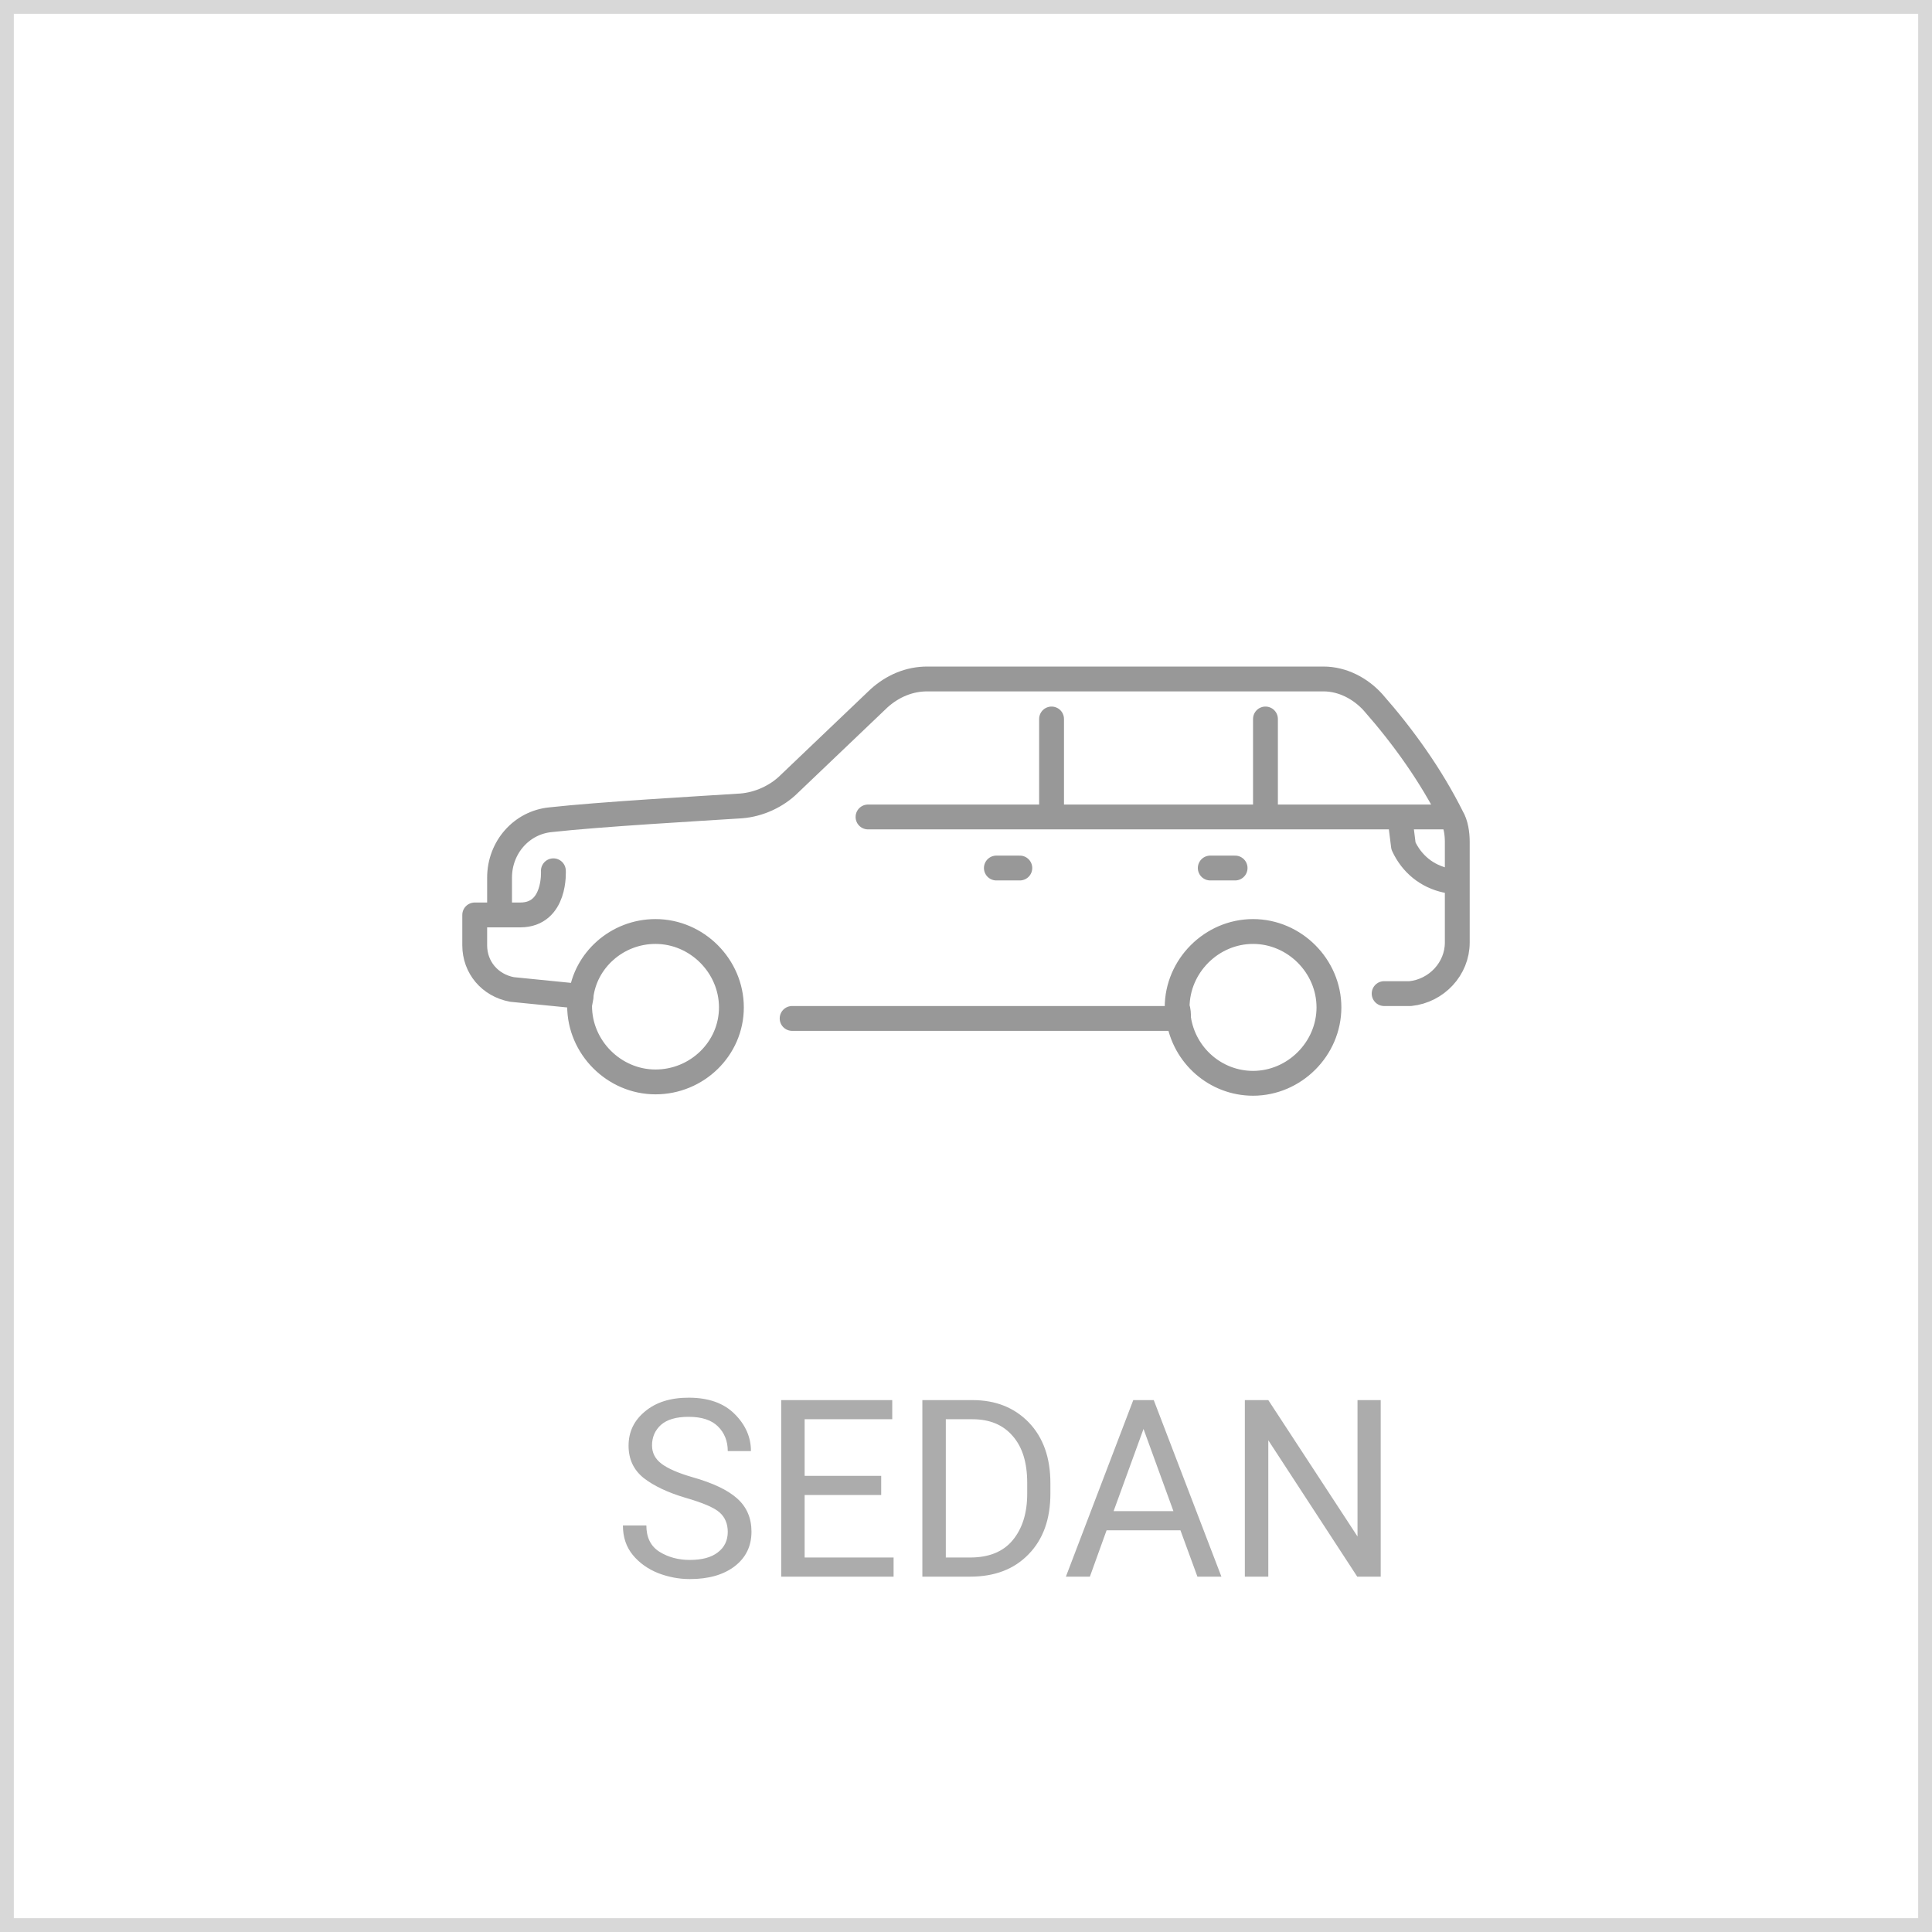
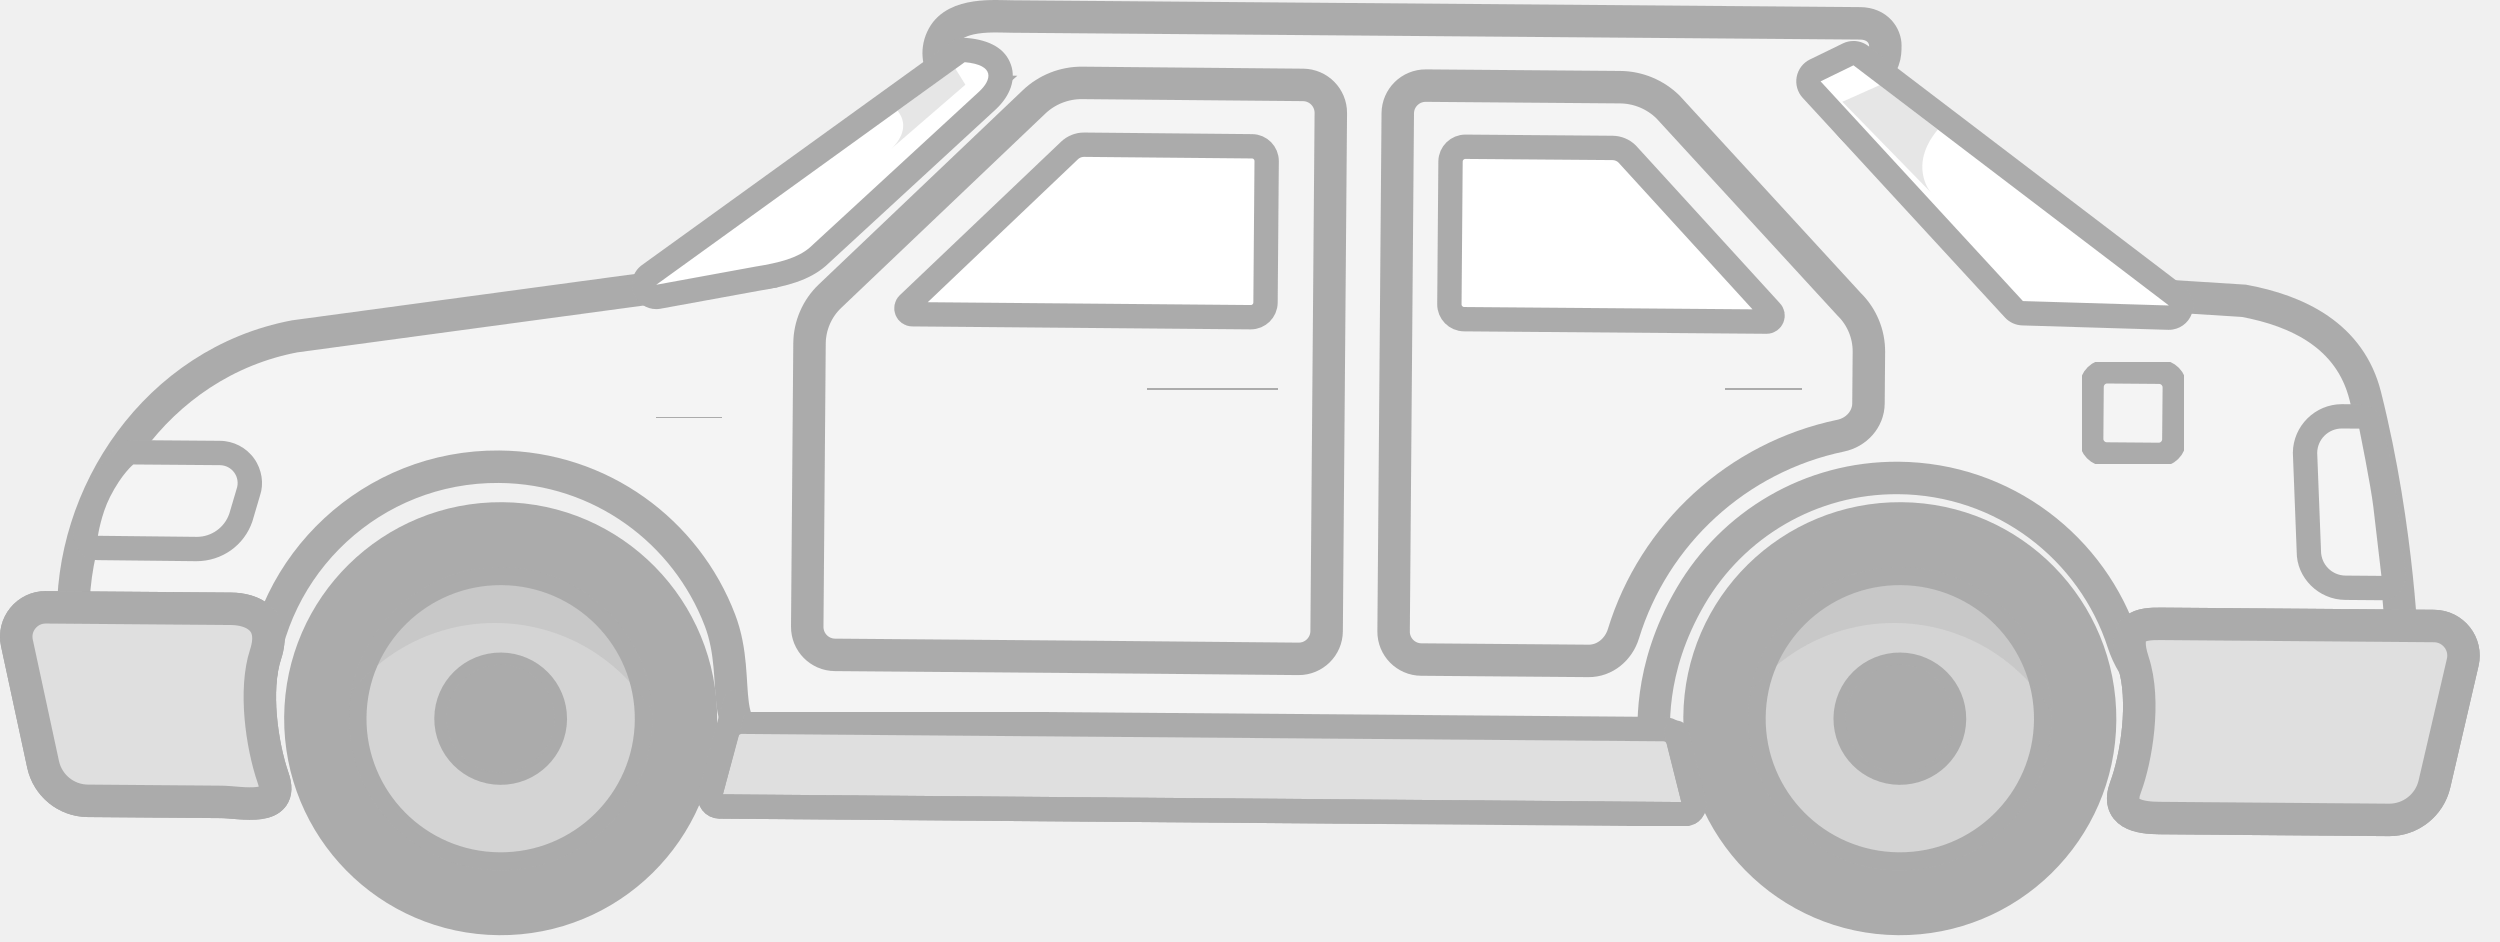
- <svg xmlns="http://www.w3.org/2000/svg" width="112px" height="112px" viewBox="0 0 112 112" version="1.1">
-   <defs />
-   <g id="Page-1" stroke="none" stroke-width="1" fill="none" fill-rule="evenodd" alignItems="center">
-     <g id="Body-Type" transform="translate(-24, -224)" alignItems="center">
-       <g id="Box---Body-Type" transform="translate(24, 224)" alignItems="center">
-         <rect id="Rectangle" stroke="#D8D8D8" stroke-width="0.8" fill="#FFFFFF" x="0.4" y="0.4" width="111.2" height="111.2" alignItems="center" />
-         <g id="Box-Text" transform="translate(2.4, 78.4)" stroke-width="1" alignItems="center">
-           <g id="TEXT" alignItems="center">
-             <rect id="white-bg" fill="#FFFFFF" x="0" y="0" width="107" height="16.8" />
-             <text font-family="Roboto-Regular, Roboto" font-size="14.4" font-weight="normal" fill="#989898" text-anchor="middle">
-               <tspan x="56" y="13" text-anchor="middle">SEDAN</tspan>
-             </text>
-             <g id="color-/-grey" style="mix-blend-mode: overlay;" fill="#989898">
-               <rect id="color" x="0" y="0" width="107.128" height="17.2" />
-             </g>
-           </g>
-         </g>
-         <g id="SUV-icon" transform="translate(25.6, 38.4)" stroke-width="1">
-           <g id="Group">
-             <rect id="white-bg" fill="#FFFFFF" x="0" y="0" width="60.8" height="25.6" />
-             <path d="M32.16,11.92 L33.52,11.92 M44.56,11.92 L46,11.92 M54.64,19.2 L56.16,19.2 C57.68,19.04 58.88,17.76 58.88,16.24 L58.88,10.4 C58.88,9.92 58.8,9.36 58.56,8.96 C57.36,6.56 55.76,4.32 54,2.32 C53.28,1.52 52.24,0.96 51.12,0.96 L28.16,0.96 C27.12,0.96 26.16,1.36 25.36,2.08 L20.16,7.04 C19.44,7.76 18.4,8.24 17.36,8.32 C14.88,8.48 9.2,8.8 6.32,9.12 C4.64,9.28 3.36,10.72 3.36,12.48 L3.36,14.64 L1.92,14.64 L1.92,16.4 C1.92,17.68 2.8,18.72 4.08,18.96 L8.08,19.36 M42.72,20.64 L20.32,20.64" id="Shape" stroke="#000000" stroke-width="1.44" stroke-linecap="round" stroke-linejoin="round" />
-             <path d="M8.08,19.36 C8.08,19.52 8,19.76 8,19.92 C8,22.32 10,24.32 12.4,24.32 C14.8,24.32 16.8,22.4 16.8,20 C16.8,17.6 14.8,15.6 12.4,15.6 C10.16,15.6 8.32,17.28 8.08,19.36 M42.72,20.64 C43.04,22.8 44.88,24.4 47.04,24.4 C49.44,24.4 51.44,22.4 51.44,20 C51.44,17.6 49.44,15.6 47.04,15.6 C44.64,15.6 42.64,17.6 42.64,20 C42.72,20.16 42.72,20.4 42.72,20.64 M24.72,8.96 L58.24,8.96 M35.36,3.28 L35.36,8.8 M47.76,3.28 L47.76,8.8 M6.48,12.08 C6.48,12.08 6.64,14.64 4.56,14.64 L3.44,14.64 M58.24,12.64 C57.12,12.4 56.24,11.68 55.76,10.64 L55.6,9.36" id="Shape" stroke="#000000" stroke-width="1.44" stroke-linecap="round" stroke-linejoin="round" />
-             <g id="color-/-grey" style="mix-blend-mode: screen;" fill="#989898">
-               <rect id="color" x="0" y="0" width="61.073" height="26.306" />
-             </g>
-           </g>
+ <svg xmlns="http://www.w3.org/2000/svg" width="77px" height="29px" viewBox="0 0 77 29" version="1.1">
+   <g id="Page-1" stroke="none" stroke-width="1" fill="none" fill-rule="evenodd">
+     <g id="Car-Model-Icons" transform="translate(-22, -116)">
+       <g id="SEDAN" transform="translate(22, 116)">
+         <path d="M57.631,2.249 C58.054,2.02 58.067,1.688 58.068,1.404 C58.07,1.119 57.842,0.723 57.289,0.719 L31.184,0.509 C30.627,0.504 29.445,0.393 29.049,1.113 C28.611,1.908 29.293,2.797 30.037,2.81 L23.718,8.379 L9.08,10.359 C4.828,11.163 2.111,15.228 2.26,19.198 C2.296,20.191 2.782,21.124 3.583,21.721 L3.669,21.785 C4.482,22.391 5.472,22.724 6.485,22.732 C7.318,22.739 7.935,22.015 7.994,21.183 C8.269,17.351 11.48,14.344 15.373,14.375 C18.513,14.4 21.137,16.38 22.175,19.104 C22.909,21.028 21.898,22.856 23.956,22.873 C29.547,22.918 44.794,23.04 50.944,23.09 C50.948,22.538 50.725,20.665 52.077,18.355 C53.361,16.163 55.75,14.699 58.473,14.721 C61.718,14.747 64.454,16.875 65.399,19.804 C65.968,21.569 68.523,23.231 70.377,23.246 C72.205,23.26 74.205,22.06 73.998,20.243 C73.998,20.243 73.9,16.368 72.849,12.19 C72.383,10.34 70.775,9.573 69.114,9.265 L63.752,8.925 C62.647,8.855 61.598,8.387 60.806,7.611 C60.806,7.611 57.926,4.829 57.068,3.945 C56.209,3.061 57.207,2.479 57.631,2.249" id="Fill-15" fill="#E9F5FD" filter="url(#grayscale)" />
+         <path d="M57.631,2.249 C58.054,2.02 58.067,1.688 58.068,1.404 C58.07,1.119 57.842,0.723 57.289,0.719 L31.184,0.509 C30.627,0.504 29.445,0.393 29.049,1.113 C28.611,1.908 29.293,2.797 30.037,2.81 L23.718,8.379 L9.08,10.359 C4.828,11.163 2.111,15.228 2.26,19.198 C2.296,20.191 2.782,21.124 3.583,21.721 L3.669,21.785 C4.482,22.391 5.472,22.724 6.485,22.732 C7.318,22.739 7.935,22.015 7.994,21.183 C8.269,17.351 11.48,14.344 15.373,14.375 C18.513,14.4 21.137,16.38 22.175,19.104 C22.909,21.028 21.898,22.856 23.956,22.873 C29.547,22.918 44.794,23.04 50.944,23.09 C50.948,22.538 50.725,20.665 52.077,18.355 C53.361,16.163 55.75,14.699 58.473,14.721 C61.718,14.747 64.454,16.875 65.399,19.804 C65.968,21.569 68.523,23.231 70.377,23.246 C72.205,23.26 74.205,22.06 73.998,20.243 C73.998,20.243 73.9,16.368 72.849,12.19 C72.383,10.34 70.775,9.573 69.114,9.265 L63.752,8.925 C62.647,8.855 61.598,8.387 60.806,7.611 C60.806,7.611 57.926,4.829 57.068,3.945 C56.209,3.061 57.207,2.479 57.631,2.249 Z" id="Stroke-17" stroke="#489DEA" filter="url(#grayscale)" />
+         <path d="M3.013,16.877 C2.905,16.876 2.801,16.828 2.732,16.746 C2.66,16.663 2.63,16.555 2.646,16.447 C2.651,16.418 2.755,15.724 3.058,15.129 C3.449,14.363 3.829,14.046 3.87,14.013 C3.938,13.96 4.021,13.931 4.106,13.931 C4.106,13.931 6.776,13.952 6.776,13.952 C7.072,13.955 7.351,14.1 7.524,14.342 C7.694,14.583 7.74,14.893 7.646,15.172 L7.423,15.925 C7.221,16.52 6.678,16.909 6.067,16.909 L3.013,16.877 Z" id="Fill-19" fill="#E9F5FD" filter="url(#grayscale)" />
+         <path d="M4.105,13.556 C3.935,13.556 3.77,13.614 3.637,13.72 C3.558,13.783 3.14,14.14 2.723,14.958 C2.398,15.597 2.286,16.313 2.274,16.393 C2.243,16.607 2.305,16.825 2.446,16.989 C2.586,17.154 2.792,17.25 3.008,17.252 L6.049,17.285 C6.839,17.285 7.525,16.793 7.773,16.06 L8.008,15.264 C8.133,14.902 8.07,14.465 7.83,14.126 C7.588,13.786 7.196,13.581 6.778,13.577 L4.111,13.556 L4.105,13.556 Z M4.105,14.306 L6.772,14.327 C7.148,14.33 7.41,14.699 7.29,15.052 L7.063,15.82 C6.918,16.245 6.516,16.535 6.066,16.535 L6.058,16.535 L3.016,16.502 C3.016,16.502 3.113,15.846 3.392,15.299 C3.756,14.584 4.105,14.306 4.105,14.306 Z" id="Fill-21" fill="#489DEA" filter="url(#grayscale)" />
+         <path d="M51.706,22.831 C51.652,22.614 51.458,22.459 51.233,22.457 L22.851,22.23 C22.627,22.229 22.431,22.38 22.373,22.596 L21.876,24.471 C21.827,24.657 21.966,24.838 22.159,24.84 L51.884,25.079 C52.077,25.081 52.219,24.901 52.173,24.715 L51.706,22.831 Z" id="Fill-23" fill="#C1E2F8" filter="url(#grayscale)" />
+         <path d="M51.706,22.831 C51.652,22.614 51.458,22.459 51.233,22.457 L22.851,22.23 C22.627,22.229 22.431,22.38 22.373,22.596 L21.876,24.471 C21.827,24.657 21.966,24.838 22.159,24.84 L51.884,25.079 C52.077,25.081 52.219,24.901 52.173,24.715 L51.706,22.831 Z" id="Stroke-25" stroke="#489DEA" stroke-width="0.75" stroke-linecap="round" stroke-linejoin="round" filter="url(#grayscale)" />
+         <path d="M58.56,16.467 C55.43,16.442 52.871,18.959 52.846,22.091 C52.821,25.22 55.338,27.779 58.469,27.804 C61.599,27.829 64.158,25.311 64.183,22.181 C64.207,19.05 61.691,16.492 58.56,16.467" id="Fill-29" fill="#737987" filter="url(#grayscale)" />
+         <path d="M58.56,16.467 C55.43,16.442 52.871,18.959 52.846,22.091 C52.821,25.22 55.338,27.779 58.469,27.804 C61.599,27.829 64.158,25.311 64.183,22.181 C64.207,19.05 61.691,16.492 58.56,16.467 Z" id="Stroke-31" stroke="#284356" stroke-linecap="round" stroke-linejoin="round" filter="url(#grayscale)" />
+         <path d="M58.502,23.798 C57.58,23.791 56.839,23.041 56.846,22.122 C56.854,21.204 57.607,20.466 58.528,20.473 C59.45,20.481 60.191,21.231 60.185,22.149 C60.177,23.068 59.423,23.806 58.502,23.798 M58.552,17.647 C56.063,17.627 54.028,19.621 54.008,22.1 C53.988,24.579 55.99,26.606 58.48,26.626 C60.968,26.646 63.001,24.652 63.022,22.173 C63.041,19.694 61.04,17.667 58.552,17.647" id="Fill-33" fill="#B5D7EA" filter="url(#grayscale)" />
+         <path d="M58.502,23.798 C57.58,23.791 56.839,23.041 56.846,22.122 C56.854,21.204 57.607,20.466 58.528,20.473 C59.45,20.481 60.191,21.231 60.185,22.149 C60.177,23.068 59.423,23.806 58.502,23.798 Z M58.552,17.647 C56.063,17.627 54.028,19.621 54.008,22.1 C53.988,24.579 55.99,26.606 58.48,26.626 C60.968,26.646 63.001,24.652 63.022,22.173 C63.041,19.694 61.04,17.667 58.552,17.647 Z" id="Stroke-35" stroke="#489DEA" stroke-width="0.75" stroke-linecap="round" stroke-linejoin="round" filter="url(#grayscale)" />
+         <path d="M58.528,20.473 C57.607,20.466 56.853,21.204 56.845,22.122 C56.839,23.04 57.58,23.79 58.502,23.798 C59.423,23.806 60.176,23.067 60.184,22.149 C60.191,21.231 59.45,20.48 58.528,20.473" id="Fill-37" fill="#489DEA" filter="url(#grayscale)" />
+         <path d="M58.381,19.188 C61.013,19.209 63.204,21.022 63.823,23.459 C63.948,22.999 64.023,22.518 64.027,22.019 C64.052,18.887 61.535,16.33 58.404,16.305 C55.274,16.279 52.715,18.796 52.69,21.928 C52.686,22.427 52.753,22.909 52.87,23.371 C53.528,20.945 55.749,19.167 58.381,19.188" id="Fill-39" fill-opacity="0.3" fill="#489DEA" filter="url(#grayscale)" />
+         <path d="M52.846,22.091 C52.822,25.22 55.339,27.779 58.469,27.804 C61.599,27.83 64.159,25.312 64.183,22.182 C64.207,19.05 61.691,16.493 58.56,16.467 C55.431,16.443 52.87,18.959 52.846,22.091 Z" id="Stroke-41" stroke="#489DEA" stroke-width="2" stroke-linecap="round" stroke-linejoin="round" filter="url(#grayscale)" />
+         <path d="M15.466,16.467 C12.336,16.442 9.777,18.959 9.752,22.091 C9.727,25.22 12.244,27.779 15.375,27.804 C18.505,27.829 21.064,25.311 21.089,22.181 C21.113,19.05 18.596,16.492 15.466,16.467" id="Fill-45" fill="#737987" filter="url(#grayscale)" />
+         <path d="M15.466,16.467 C12.336,16.442 9.777,18.959 9.752,22.091 C9.727,25.22 12.244,27.779 15.375,27.804 C18.505,27.829 21.064,25.311 21.089,22.181 C21.113,19.05 18.596,16.492 15.466,16.467 Z" id="Stroke-47" stroke="#284356" stroke-linecap="round" stroke-linejoin="round" filter="url(#grayscale)" />
+         <path d="M15.407,23.798 C14.485,23.791 13.744,23.041 13.751,22.122 C13.759,21.204 14.511,20.466 15.433,20.473 C16.355,20.481 17.096,21.231 17.09,22.149 C17.082,23.068 16.328,23.806 15.407,23.798 M15.457,17.647 C12.968,17.627 10.933,19.621 10.913,22.1 C10.893,24.579 12.895,26.606 15.385,26.626 C17.873,26.646 19.906,24.652 19.927,22.173 C19.946,19.694 17.945,17.667 15.457,17.647" id="Fill-49" fill="#B5D7EA" filter="url(#grayscale)" />
+         <path d="M15.407,23.798 C14.485,23.791 13.744,23.041 13.751,22.122 C13.759,21.204 14.511,20.466 15.433,20.473 C16.355,20.481 17.096,21.231 17.09,22.149 C17.082,23.068 16.328,23.806 15.407,23.798 Z M15.457,17.647 C12.968,17.627 10.933,19.621 10.913,22.1 C10.893,24.579 12.895,26.606 15.385,26.626 C17.873,26.646 19.906,24.652 19.927,22.173 C19.946,19.694 17.945,17.667 15.457,17.647 Z" id="Stroke-51" stroke="#489DEA" stroke-width="0.75" stroke-linecap="round" stroke-linejoin="round" filter="url(#grayscale)" />
+         <path d="M15.433,20.473 C14.511,20.466 13.758,21.204 13.75,22.122 C13.744,23.04 14.485,23.79 15.407,23.798 C16.328,23.806 17.081,23.067 17.089,22.149 C17.096,21.231 16.355,20.48 15.433,20.473" id="Fill-53" fill="#489DEA" filter="url(#grayscale)" />
+         <path d="M20.728,23.459 C20.853,22.999 20.928,22.518 20.932,22.019 C20.957,18.887 18.439,16.33 15.309,16.305 C12.179,16.279 9.62,18.796 9.595,21.928 C9.591,22.427 9.658,22.909 9.775,23.371 C10.433,20.945 12.654,19.167 15.286,19.188 C17.918,19.209 20.109,21.022 20.728,23.459 Z" id="Fill-55" fill-opacity="0.3" fill="#489DEA" filter="url(#grayscale)" />
+         <path d="M9.752,22.091 C9.727,25.22 12.244,27.779 15.375,27.804 C18.505,27.83 21.064,25.312 21.089,22.182 C21.113,19.05 18.596,16.493 15.466,16.467 C12.336,16.443 9.776,18.959 9.752,22.091 Z" id="Stroke-57" stroke="#489DEA" stroke-width="2" stroke-linecap="round" stroke-linejoin="round" filter="url(#grayscale)" />
+         <path d="M66.969,13.533 C66.966,13.798 66.749,14.012 66.484,14.01 L64.886,13.997 C64.621,13.995 64.406,13.777 64.409,13.512 L64.421,11.915 C64.424,11.649 64.641,11.435 64.906,11.437 L66.504,11.45 C66.77,11.452 66.984,11.67 66.983,11.935 L66.969,13.533 Z" id="Stroke-61" stroke="#489DEA" stroke-width="0.75" stroke-linecap="round" stroke-linejoin="round" filter="url(#grayscale)" />
+         <path d="M72.24,18.103 C71.614,18.098 71.108,17.585 71.112,16.959 L70.995,13.966 C70.999,13.328 71.509,12.823 72.131,12.823 L72.668,12.827 C72.844,12.829 72.997,12.954 73.032,13.127 C73.047,13.199 73.392,14.899 73.472,15.588 L73.719,17.693 C73.731,17.8 73.697,17.907 73.626,17.987 C73.554,18.066 73.453,18.112 73.346,18.112 C73.345,18.112 72.24,18.103 72.24,18.103" id="Fill-63" fill="#E9F5FD" filter="url(#grayscale)" />
+         <path d="M72.131,12.448 C71.305,12.448 70.627,13.12 70.62,13.946 L70.738,16.991 C70.731,17.789 71.403,18.471 72.236,18.478 L73.341,18.487 L73.347,18.487 C73.56,18.487 73.763,18.397 73.905,18.238 C74.049,18.078 74.116,17.864 74.092,17.65 L73.846,15.545 C73.764,14.84 73.415,13.125 73.401,13.052 C73.329,12.705 73.026,12.455 72.671,12.452 L72.143,12.448 L72.131,12.448 Z M72.131,13.198 L72.137,13.198 L72.665,13.202 C72.665,13.202 73.022,14.95 73.101,15.632 C73.18,16.312 73.347,17.737 73.347,17.737 L72.242,17.728 C71.822,17.725 71.485,17.382 71.487,16.962 L71.37,13.952 C71.373,13.534 71.713,13.198 72.131,13.198 Z" id="Fill-65" fill="#489DEA" filter="url(#grayscale)" />
+         <path d="M24.933,10.576 C24.938,10.027 25.166,9.5 25.563,9.122 L31.849,3.139 C32.247,2.759 32.782,2.548 33.332,2.553 L40.134,2.615 C40.61,2.619 40.993,3.008 40.989,3.483 L40.86,19.439 C40.857,19.914 40.468,20.297 39.993,20.293 L33.825,20.236 L25.716,20.17 C25.242,20.166 24.86,19.778 24.863,19.303 L24.933,10.576 Z" id="Stroke-67" stroke="#489DEA" stroke-linecap="round" stroke-linejoin="round" filter="url(#grayscale)" />
+         <path d="M56.695,13.418 C57.174,13.318 57.546,12.915 57.549,12.424 L57.562,10.837 C57.566,10.288 57.346,9.758 56.955,9.374 L51.374,3.295 C50.98,2.909 50.45,2.689 49.899,2.685 L43.918,2.637 C43.443,2.633 43.054,3.015 43.051,3.49 L42.923,19.447 C42.919,19.922 43.301,20.311 43.776,20.314 L48.927,20.356 C49.429,20.36 49.853,20.001 50.001,19.521 C50.945,16.442 53.51,14.08 56.695,13.418 Z" id="Stroke-75" stroke="#489DEA" stroke-linecap="round" stroke-linejoin="round" filter="url(#grayscale)" />
+         <path d="M8.413,23.962 C8.785,25.031 7.433,24.703 6.807,24.698 L2.701,24.665 C2.04,24.66 1.469,24.193 1.328,23.546 L0.521,19.804 C0.398,19.234 0.834,18.7 1.416,18.705 L7.122,18.751 C7.748,18.756 8.534,19.071 8.179,20.155 C7.824,21.238 8.059,22.942 8.413,23.962 Z" id="Stroke-83" stroke="#489DEA" stroke-linecap="round" stroke-linejoin="round" filter="url(#grayscale)" />
+         <path d="M8.413,23.957 C8.047,22.941 7.824,21.233 8.179,20.15 C8.534,19.066 7.748,18.751 7.122,18.746 L6.522,18.741 C6.509,18.801 6.492,18.864 6.471,18.929 C6.171,19.843 5.792,21.213 6.088,22.667 C6.171,23.075 5.888,23.478 5.472,23.475 L1.307,23.442 L1.328,23.541 C1.469,24.188 2.04,24.655 2.701,24.66 L6.808,24.693 C7.433,24.698 8.702,24.757 8.413,23.957" id="Fill-85" fill="#489DEA" filter="url(#grayscale)" />
+         <path d="M8.413,23.962 C8.785,25.031 7.433,24.703 6.807,24.698 L2.701,24.665 C2.04,24.66 1.469,24.193 1.328,23.546 L0.521,19.804 C0.398,19.234 0.834,18.7 1.416,18.705 L7.122,18.751 C7.748,18.756 8.534,19.071 8.179,20.155 C7.824,21.238 8.059,22.942 8.413,23.962" id="Fill-87" fill="#C1E2F8" filter="url(#grayscale)" />
+         <path d="M8.413,23.962 C8.785,25.031 7.433,24.703 6.807,24.698 L2.701,24.665 C2.04,24.66 1.469,24.193 1.328,23.546 L0.521,19.804 C0.398,19.234 0.834,18.7 1.416,18.705 L7.122,18.751 C7.748,18.756 8.534,19.071 8.179,20.155 C7.824,21.238 8.059,22.942 8.413,23.962 Z" id="Stroke-89" stroke="#489DEA" stroke-linecap="round" stroke-linejoin="round" filter="url(#grayscale)" />
+         <path d="M22.654,21.603 L21.876,24.471 C21.827,24.657 21.966,24.839 22.159,24.84 L51.883,25.079 C52.077,25.081 52.218,24.901 52.173,24.714 L51.632,22.569" id="Stroke-91" stroke="#489DEA" stroke-width="0.75" stroke-linecap="round" stroke-linejoin="round" filter="url(#grayscale)" />
+         <path d="M65.471,24.235 C65.153,25.072 65.882,25.191 66.511,25.196 L73.579,25.253 C74.246,25.258 74.828,24.799 74.98,24.151 L75.852,20.4 C75.984,19.83 75.555,19.286 74.969,19.281 L66.561,19.214 C65.93,19.208 65.337,19.273 65.701,20.379 C66.103,21.589 65.787,23.395 65.471,24.235 Z" id="Stroke-93" stroke="#489DEA" stroke-linecap="round" stroke-linejoin="round" filter="url(#grayscale)" />
+         <path d="M74.687,19.301 L74.276,19.298 C74.272,19.317 74.273,19.335 74.269,19.353 L73.398,23.104 C73.246,23.752 72.664,24.212 71.999,24.207 L65.224,24.153 C65.212,24.187 65.201,24.223 65.188,24.255 C64.871,25.093 65.6,25.212 66.23,25.217 L73.298,25.274 C73.963,25.279 74.546,24.819 74.698,24.171 L75.569,20.421 C75.702,19.85 75.273,19.306 74.687,19.301" id="Fill-95" fill="#489DEA" filter="url(#grayscale)" />
+         <path d="M65.471,24.235 C65.153,25.072 65.882,25.191 66.511,25.196 L73.579,25.253 C74.246,25.258 74.828,24.799 74.98,24.151 L75.852,20.4 C75.984,19.83 75.555,19.286 74.969,19.281 L66.561,19.214 C65.93,19.208 65.337,19.273 65.701,20.379 C66.103,21.589 65.787,23.395 65.471,24.235" id="Fill-97" fill="#C1E2F8" filter="url(#grayscale)" />
+         <path d="M65.471,24.235 C65.153,25.072 65.882,25.191 66.511,25.196 L73.579,25.253 C74.246,25.258 74.828,24.799 74.98,24.151 L75.852,20.4 C75.984,19.83 75.555,19.286 74.969,19.281 L66.561,19.214 C65.93,19.208 65.337,19.273 65.701,20.379 C66.103,21.589 65.787,23.395 65.471,24.235 Z" id="Stroke-99" stroke="#489DEA" stroke-linecap="round" stroke-linejoin="round" filter="url(#grayscale)" />
+         <g id="Group-101" transform="translate(19, 1)">
+           <path d="M1.212,8.146 C1.064,8.146 0.927,8.057 0.867,7.918 C0.798,7.756 0.851,7.569 0.992,7.466 L10.492,0.612 C10.557,0.565 10.634,0.54 10.712,0.54 C10.724,0.54 10.734,0.541 10.746,0.541 C11.32,0.595 11.669,0.788 11.783,1.119 C11.889,1.423 11.761,1.766 11.424,2.084 L6.193,6.902 C5.739,7.292 5.123,7.455 4.335,7.58 L1.279,8.139 C1.257,8.143 1.234,8.146 1.212,8.146" id="Fill-1" fill="#FFFFFF" filter="url(#grayscale)" />
+           <path d="M10.712,0.166 C10.556,0.166 10.401,0.214 10.274,0.307 L0.774,7.162 C0.489,7.367 0.385,7.742 0.523,8.065 C0.642,8.345 0.916,8.521 1.212,8.521 C1.257,8.521 1.302,8.517 1.347,8.508 L4.41,7.949 C5.244,7.814 5.915,7.635 6.427,7.196 L11.675,2.364 C12.125,1.94 12.292,1.442 12.138,0.997 C11.972,0.514 11.515,0.235 10.78,0.169 C10.758,0.167 10.735,0.166 10.712,0.166 M10.713,0.915 C11.669,1.002 11.534,1.466 11.167,1.812 L5.94,6.625 C5.566,6.947 5.007,7.093 4.275,7.21 L1.212,7.771 L10.713,0.915" id="Fill-3" fill="#489DEA" filter="url(#grayscale)" />
+           <path d="M43.294,8.647 C43.193,8.644 43.098,8.6 43.03,8.526 L36.799,1.759 C36.718,1.672 36.684,1.552 36.706,1.436 C36.728,1.319 36.804,1.22 36.91,1.168 L37.923,0.674 C37.975,0.649 38.031,0.636 38.087,0.636 C38.168,0.636 38.247,0.662 38.315,0.713 L48.029,8.11 C48.158,8.209 48.21,8.38 48.155,8.533 C48.103,8.684 47.96,8.783 47.802,8.783 C47.798,8.783 43.294,8.647 43.294,8.647" id="Fill-5" fill="#FFFFFF" filter="url(#grayscale)" />
+           <path d="M38.087,0.262 C37.976,0.262 37.863,0.287 37.759,0.338 L36.746,0.831 C36.533,0.935 36.382,1.134 36.338,1.366 C36.294,1.599 36.362,1.84 36.523,2.014 L42.754,8.781 C42.891,8.929 43.081,9.016 43.283,9.023 L47.779,9.159 L47.802,9.159 C48.119,9.159 48.402,8.96 48.509,8.659 C48.618,8.352 48.516,8.01 48.256,7.812 L38.541,0.415 C38.408,0.314 38.248,0.262 38.087,0.262 M38.087,1.012 L47.802,8.409 L43.306,8.273 L37.074,1.506 L38.087,1.012" id="Fill-7" fill="#489DEA" filter="url(#grayscale)" />
+           <path d="M38.895,1.621 L37.744,2.135 L40.459,4.915 C40.459,4.915 39.764,4.096 40.685,2.99 C39.577,2.147 38.895,1.621 38.895,1.621" id="Fill-9" fill-opacity="0.3" fill="#489DEA" filter="url(#grayscale)" />
+           <path d="M10.427,1.115 L10.734,1.609 L8.407,3.62 C8.407,3.62 9.147,3.04 8.643,2.408 L10.427,1.115 Z" id="Fill-11" fill-opacity="0.3" fill="#489DEA" filter="url(#grayscale)" />
+           <path d="M3.049,11.871 L1.376,11.857" id="Stroke-27" stroke="#489DEA" stroke-linecap="round" stroke-linejoin="round" filter="url(#grayscale)" />
+           <path d="M20.018,10.995 L16.671,10.968" id="Stroke-69" stroke="#489DEA" stroke-linecap="round" stroke-linejoin="round" filter="url(#grayscale)" />
+           <path d="M19.978,8.319 C19.976,8.57 19.771,8.772 19.52,8.77 L9.099,8.679 C8.935,8.678 8.855,8.477 8.974,8.362 L13.941,3.635 C14.061,3.521 14.224,3.456 14.39,3.457 L19.562,3.506 C19.813,3.507 20.015,3.713 20.013,3.964 L19.978,8.319 Z" id="Fill-71" fill="#FFFFFF" filter="url(#grayscale)" />
+           <path d="M19.978,8.319 C19.976,8.57 19.771,8.772 19.52,8.77 L9.099,8.679 C8.935,8.678 8.855,8.477 8.974,8.362 L13.941,3.635 C14.061,3.521 14.224,3.456 14.39,3.457 L19.562,3.506 C19.813,3.507 20.015,3.713 20.013,3.964 L19.978,8.319 Z" id="Stroke-73" stroke="#489DEA" stroke-width="0.75" stroke-linecap="round" stroke-linejoin="round" filter="url(#grayscale)" />
+           <path d="M34.332,10.973 L36.297,10.989" id="Stroke-77" stroke="#489DEA" stroke-linecap="round" stroke-linejoin="round" filter="url(#grayscale)" />
+           <path d="M25.676,3.975 C25.678,3.722 25.885,3.518 26.138,3.52 L30.667,3.556 C30.834,3.558 30.998,3.625 31.116,3.743 L35.54,8.588 C35.659,8.705 35.575,8.907 35.409,8.906 L26.095,8.831 C25.842,8.829 25.638,8.622 25.641,8.369 L25.676,3.975 Z" id="Fill-79" fill="#FFFFFF" filter="url(#grayscale)" />
+           <path d="M25.676,3.975 C25.678,3.722 25.885,3.518 26.138,3.52 L30.667,3.556 C30.834,3.558 30.998,3.625 31.116,3.743 L35.54,8.588 C35.659,8.705 35.575,8.907 35.409,8.906 L26.095,8.831 C25.842,8.829 25.638,8.622 25.641,8.369 L25.676,3.975 Z" id="Stroke-81" stroke="#489DEA" stroke-width="0.75" stroke-linecap="round" stroke-linejoin="round" filter="url(#grayscale)" />
        </g>
      </g>
    </g>
  </g>
+   <filter id="grayscale">
+     <feColorMatrix type="matrix" values="0.333 0.333 0.333 0 0 0.333 0.333 0.333 0 0 0.333 0.333 0.333 0 0 0 0 0 1 0" />
+   </filter>
</svg>
